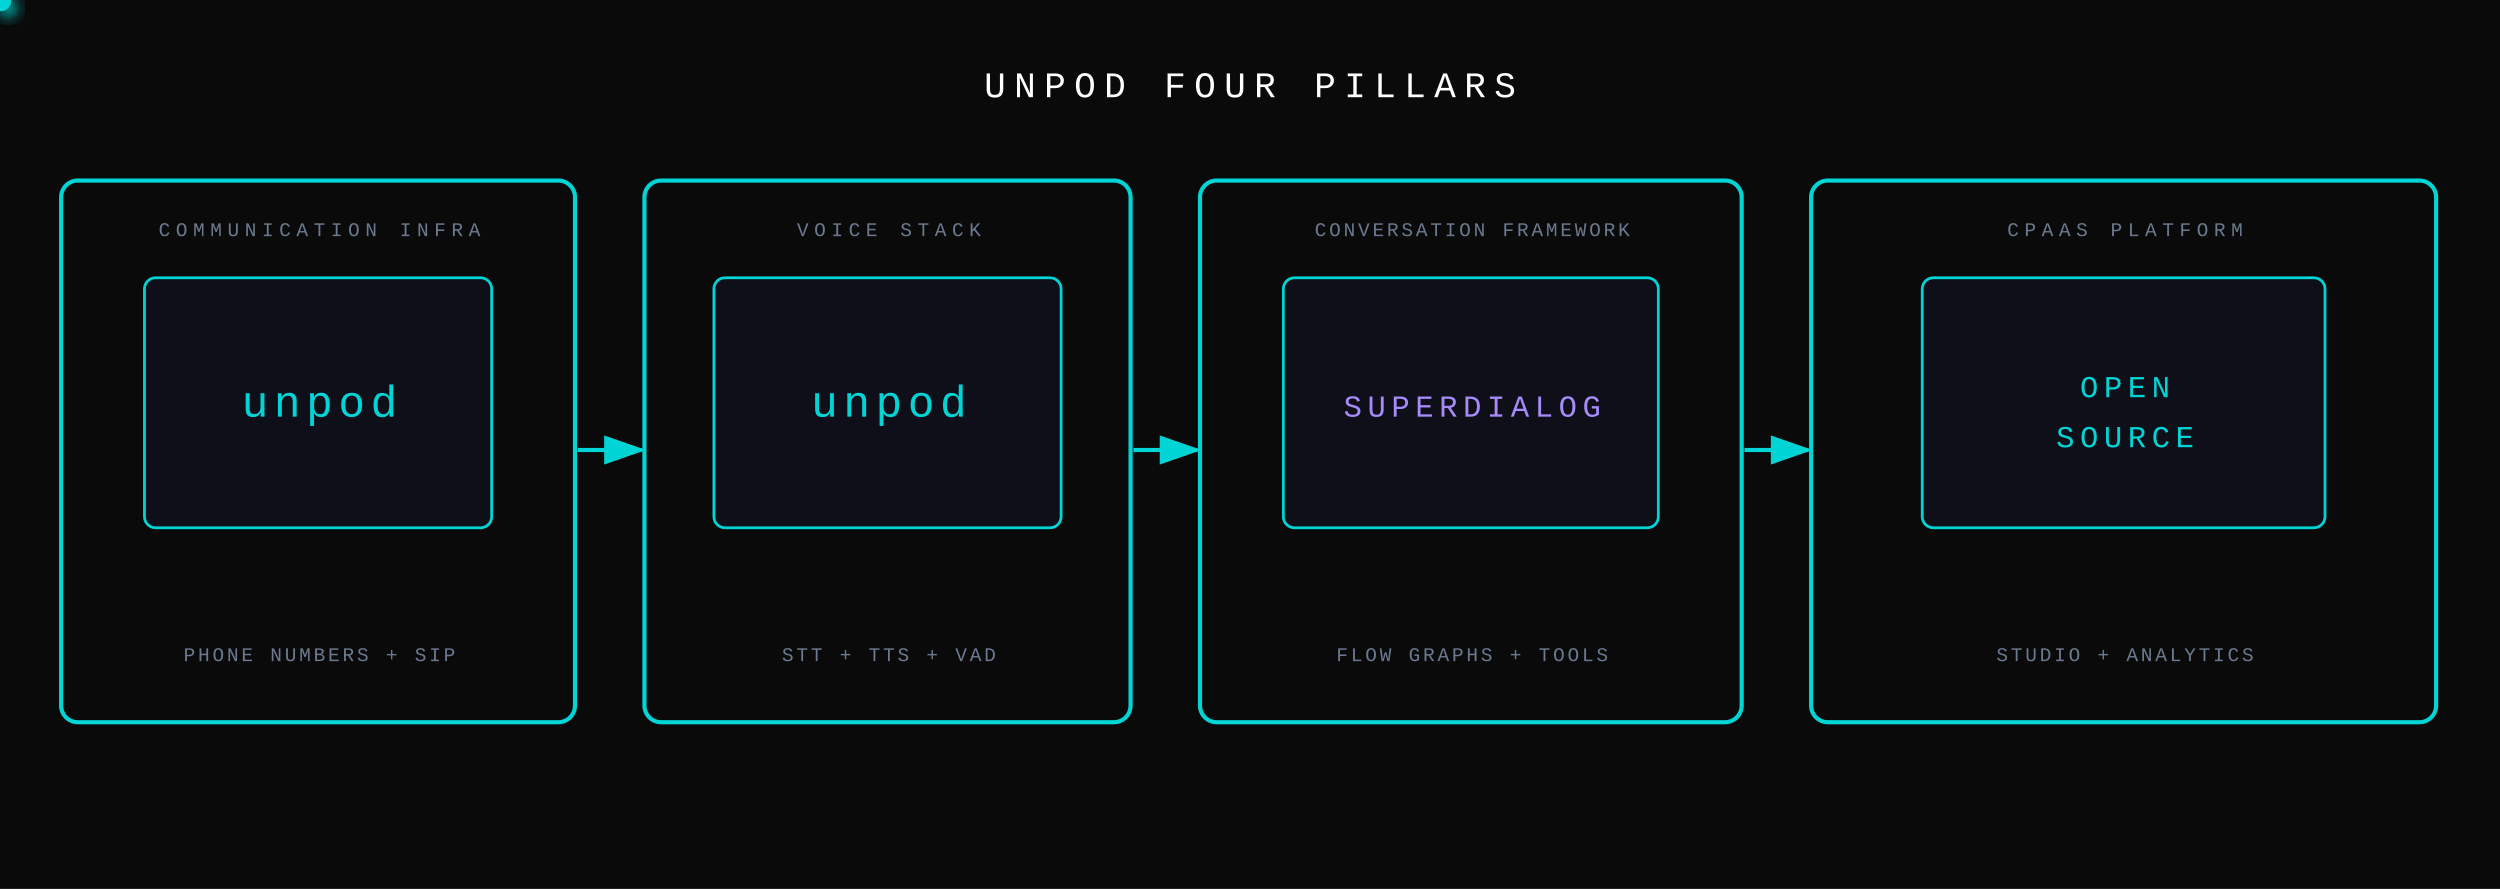
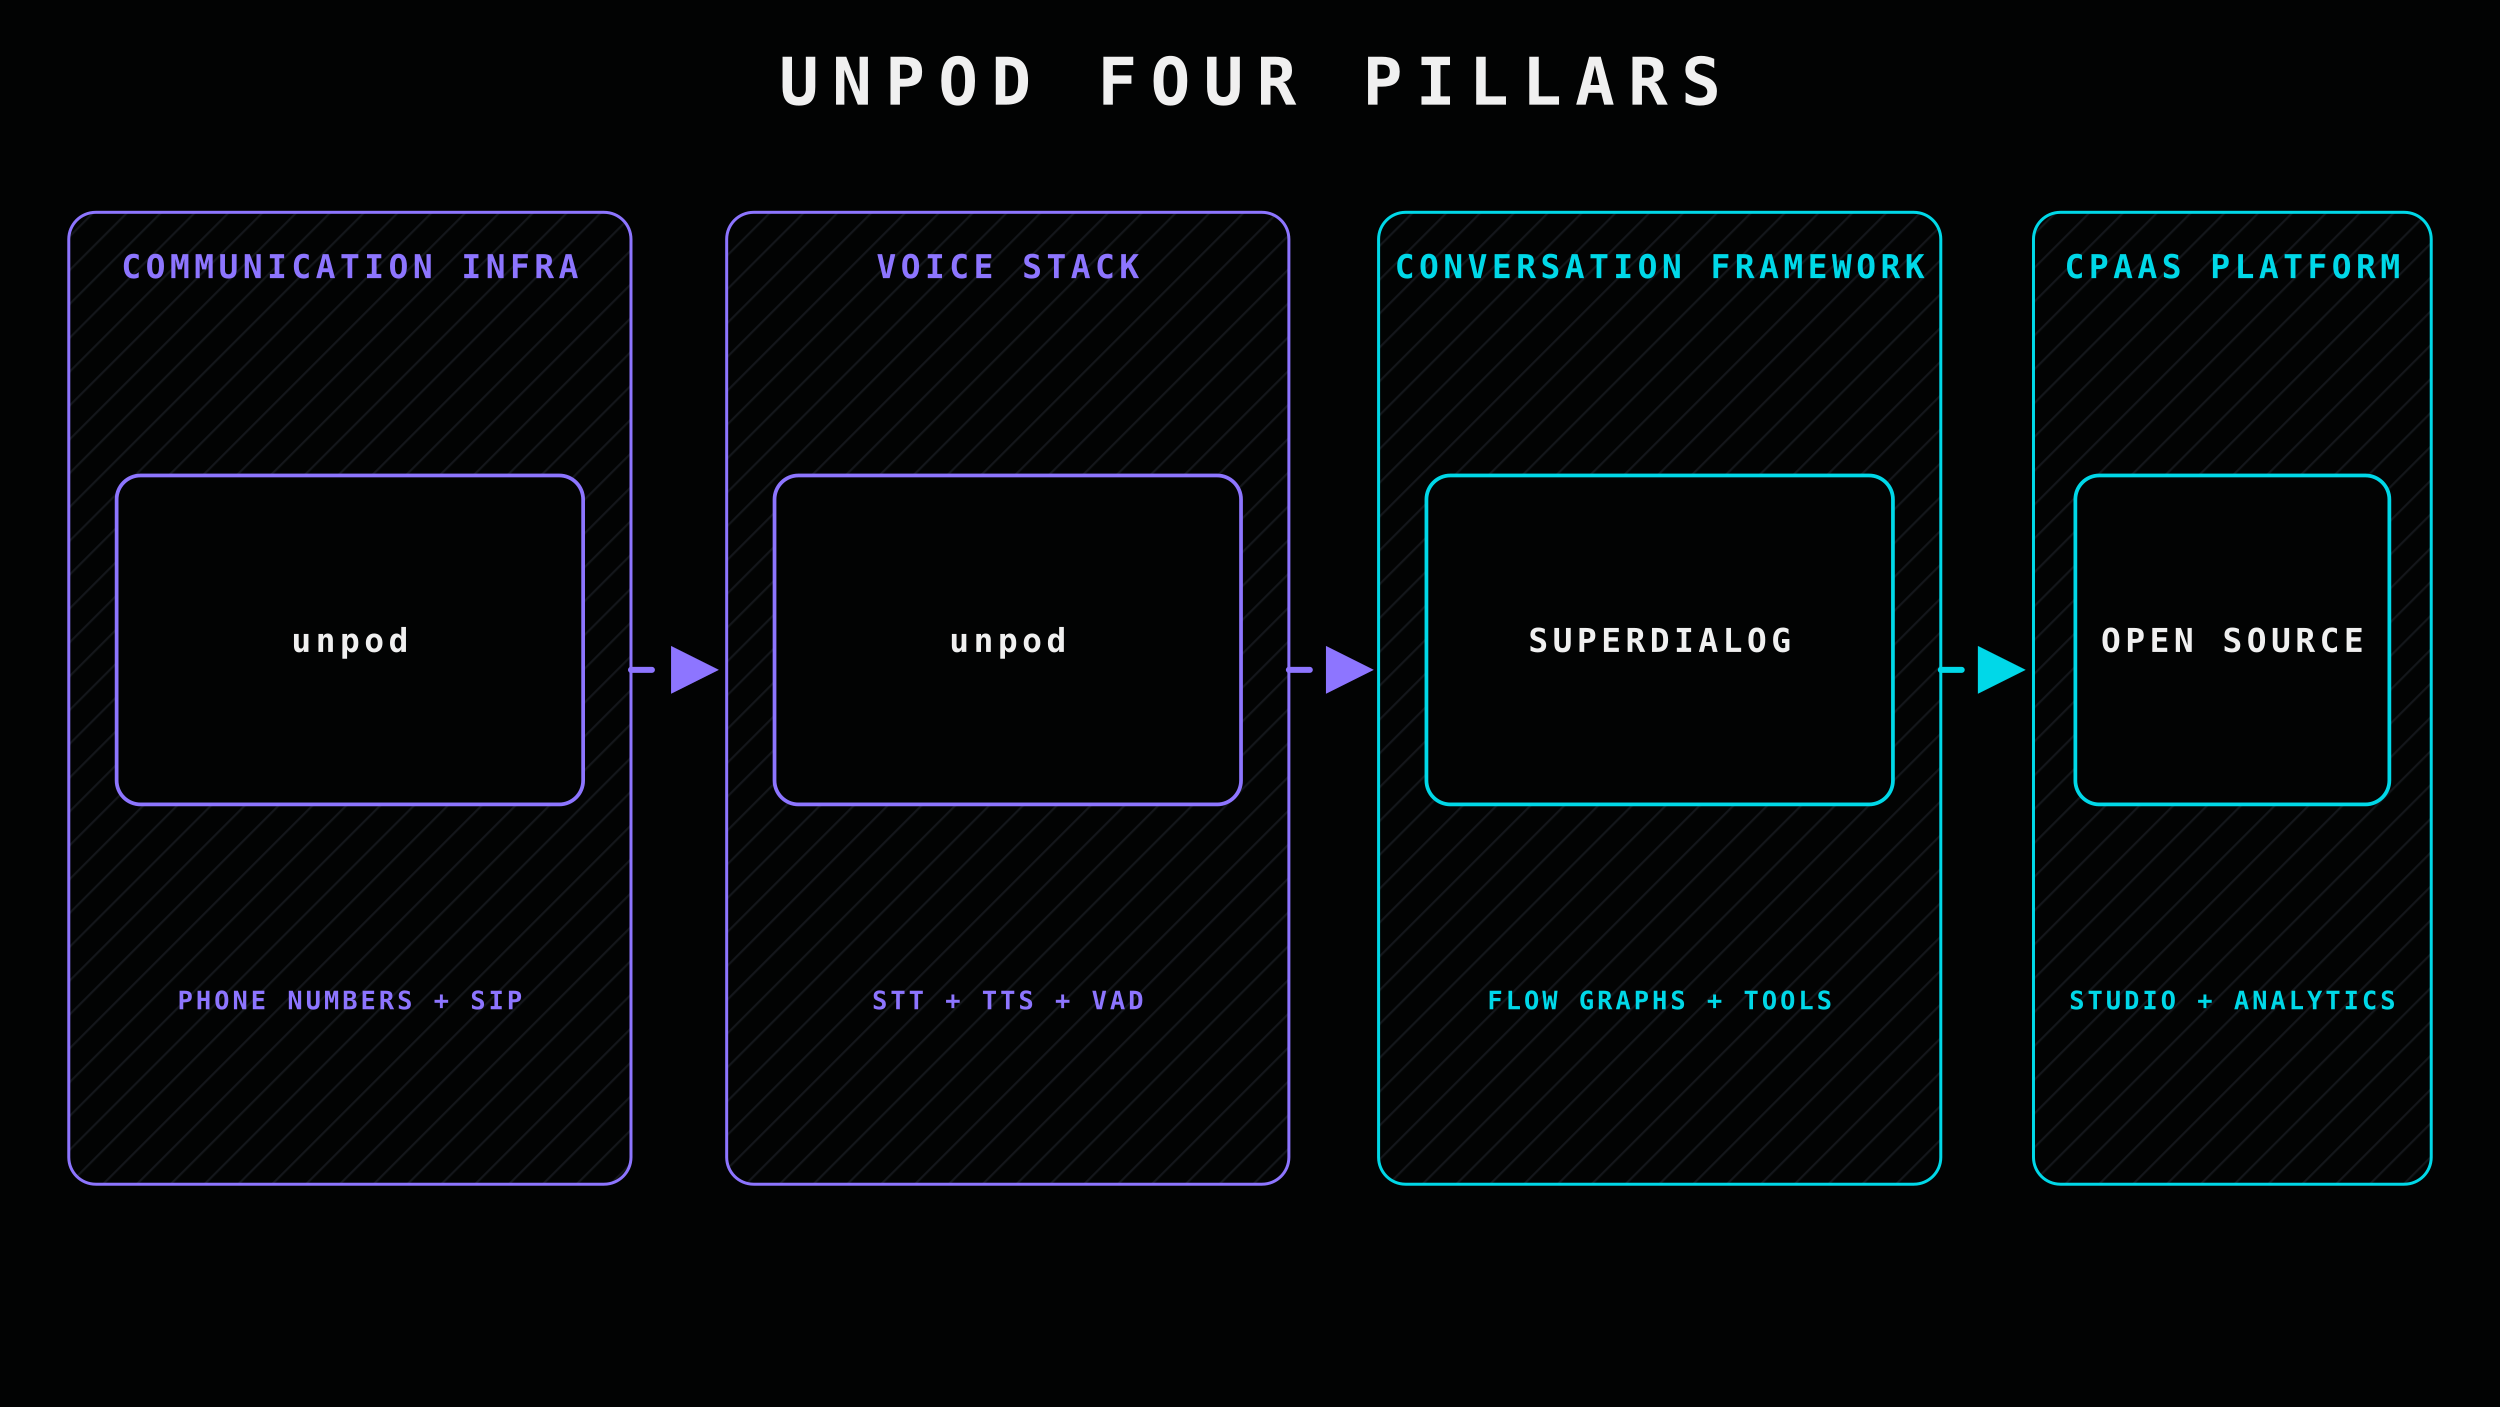
- <svg xmlns="http://www.w3.org/2000/svg" xmlns:xlink="http://www.w3.org/1999/xlink" viewBox="0 0 900 320" width="900" height="320">
-   <style>text { font-family: 'Courier New', Courier, monospace; }</style>
+ <svg xmlns="http://www.w3.org/2000/svg" width="1672" height="941" viewBox="0 0 1672 941" role="img" aria-label="UNPOD FOUR PILLARS">
  <defs>
-     <filter id="glow" x="-60%" y="-60%" width="220%" height="220%">
-       <feGaussianBlur stdDeviation="3" result="blur" />
+     <pattern id="hatch" width="16" height="16" patternUnits="userSpaceOnUse" patternTransform="rotate(45)">
+       <line x1="0" y1="0" x2="0" y2="16" stroke="#1a1d22" stroke-width="3" opacity="0.7" />
+     </pattern>
+     <filter id="glow" x="-80%" y="-80%" width="260%" height="260%">
+       <feGaussianBlur stdDeviation="5" result="blur" />
      <feMerge>
        <feMergeNode in="blur" />
        <feMergeNode in="SourceGraphic" />
      </feMerge>
    </filter>
-     <marker id="arr" markerWidth="10" markerHeight="7" refX="9" refY="3.5" orient="auto">
-       <polygon points="0 0, 10 3.5, 0 7" fill="#00d4d4" />
+     <marker id="arrow-purple" viewBox="0 0 10 10" refX="8.5" refY="5" markerWidth="8" markerHeight="8" orient="auto-start-reverse">
+       <path d="M 0 0 L 10 5 L 0 10 z" fill="#8d75ff" />
    </marker>
+     <marker id="arrow-cyan" viewBox="0 0 10 10" refX="8.5" refY="5" markerWidth="8" markerHeight="8" orient="auto-start-reverse">
+       <path d="M 0 0 L 10 5 L 0 10 z" fill="#00d8e8" />
+     </marker>
+     <style>
+       svg { background: #020303; }
+       .title { font: 700 44px ui-monospace, SFMono-Regular, Menlo, Consolas, monospace; fill: #f0f0f0; letter-spacing: 9px; }
+       .label { font: 700 22px ui-monospace, SFMono-Regular, Menlo, Consolas, monospace; fill: #f0f0f0; letter-spacing: 3px; }
+       .small { font: 700 17px ui-monospace, SFMono-Regular, Menlo, Consolas, monospace; fill: #a8abb4; letter-spacing: 2px; }
+       .tiny { font: 700 15px ui-monospace, SFMono-Regular, Menlo, Consolas, monospace; fill: #a8abb4; letter-spacing: 1px; }
+       .panel { fill: url(#hatch); stroke: #4a4d55; stroke-width: 2; }
+       .box { fill: #020303; stroke: #4a4d55; stroke-width: 2.5; }
+       .purple { stroke: #8d75ff; }
+       .cyan { stroke: #00d8e8; }
+       .purpleText { fill: #8d75ff; }
+       .cyanText { fill: #00d8e8; }
+       .flow { fill: none; stroke-width: 4; stroke-linecap: round; stroke-linejoin: round; stroke-dasharray: 14 22; animation: dash 1.8s linear infinite; }
+       .flow.fast { animation-duration: 1.35s; }
+       .flow.slow { animation-duration: 2.4s; }
+       .dim { opacity: 0.72; }
+       .pulse { filter: url(#glow); animation: pulse 1.7s ease-in-out infinite; transform-origin: center; }
+       @keyframes dash { to { stroke-dashoffset: -36; } }
+       @keyframes pulse { 0%, 100% { opacity: 0.55; } 50% { opacity: 1; } }
+       @media (prefers-reduced-motion: reduce) {
+         .flow, .pulse { animation: none; }
+       }
+     </style>
  </defs>
-   <rect width="900" height="320" fill="#0a0a0a" />
-   <text x="450" y="35" text-anchor="middle" fill="#fff" font-size="13" letter-spacing="3">UNPOD FOUR PILLARS</text>
-   <rect x="22" y="65" width="185" height="195" rx="6" fill="none" stroke="#00d4d4" stroke-width="1.5" />
-   <text x="115" y="85" text-anchor="middle" fill="#6b7a90" font-size="7" letter-spacing="2">COMMUNICATION INFRA</text>
-   <rect x="52" y="100" width="125" height="90" rx="4" fill="#0f0f1a" stroke="#00d4d4" stroke-width="1" />
-   <text x="115" y="150" text-anchor="middle" fill="#00d4d4" font-size="16" letter-spacing="2">unpod</text>
-   <text x="115" y="238" text-anchor="middle" fill="#6b7a90" font-size="7" letter-spacing="1">PHONE NUMBERS + SIP</text>
-   <rect x="232" y="65" width="175" height="195" rx="6" fill="none" stroke="#00d4d4" stroke-width="1.5" />
-   <text x="320" y="85" text-anchor="middle" fill="#6b7a90" font-size="7" letter-spacing="2">VOICE STACK</text>
-   <rect x="257" y="100" width="125" height="90" rx="4" fill="#0f0f1a" stroke="#00d4d4" stroke-width="1" />
-   <text x="320" y="150" text-anchor="middle" fill="#00d4d4" font-size="16" letter-spacing="2">unpod</text>
-   <text x="320" y="238" text-anchor="middle" fill="#6b7a90" font-size="7" letter-spacing="1">STT + TTS + VAD</text>
-   <rect x="432" y="65" width="195" height="195" rx="6" fill="none" stroke="#00d4d4" stroke-width="1.5" />
-   <text x="530" y="85" text-anchor="middle" fill="#6b7a90" font-size="7" letter-spacing="1">CONVERSATION FRAMEWORK</text>
-   <rect x="462" y="100" width="135" height="90" rx="4" fill="#0f0f1a" stroke="#00d4d4" stroke-width="1" />
-   <text x="530" y="150" text-anchor="middle" fill="#a78bfa" font-size="11" letter-spacing="2">SUPERDIALOG</text>
-   <text x="530" y="238" text-anchor="middle" fill="#6b7a90" font-size="7" letter-spacing="1">FLOW GRAPHS + TOOLS</text>
-   <rect x="652" y="65" width="225" height="195" rx="6" fill="none" stroke="#00d4d4" stroke-width="1.5" />
-   <text x="765" y="85" text-anchor="middle" fill="#6b7a90" font-size="7" letter-spacing="2">CPAAS PLATFORM</text>
-   <rect x="692" y="100" width="145" height="90" rx="4" fill="#0f0f1a" stroke="#00d4d4" stroke-width="1" />
-   <text x="765" y="143" text-anchor="middle" fill="#00d4d4" font-size="11" letter-spacing="2">OPEN</text>
-   <text x="765" y="161" text-anchor="middle" fill="#00d4d4" font-size="11" letter-spacing="2">SOURCE</text>
-   <text x="765" y="238" text-anchor="middle" fill="#6b7a90" font-size="7" letter-spacing="1">STUDIO + ANALYTICS</text>
-   <path id="p1" d="M 208,162 L 231,162" stroke="#00d4d4" stroke-width="1.5" fill="none" marker-end="url(#arr)" />
-   <path id="p2" d="M 408,162 L 431,162" stroke="#00d4d4" stroke-width="1.5" fill="none" marker-end="url(#arr)" />
-   <path id="p3" d="M 628,162 L 651,162" stroke="#00d4d4" stroke-width="1.5" fill="none" marker-end="url(#arr)" />
-   <circle r="4" fill="#00d4d4" filter="url(#glow)">
-     <animateMotion dur="2s" repeatCount="indefinite" begin="0s">
-       <mpath xlink:href="#p1" />
-     </animateMotion>
-     <animate attributeName="opacity" values="0;1;1;0" keyTimes="0;0.1;0.88;1" dur="2s" repeatCount="indefinite" begin="0s" />
-   </circle>
-   <circle r="4" fill="#00d4d4" filter="url(#glow)">
-     <animateMotion dur="2s" repeatCount="indefinite" begin="1s">
-       <mpath xlink:href="#p1" />
-     </animateMotion>
-     <animate attributeName="opacity" values="0;1;1;0" keyTimes="0;0.1;0.88;1" dur="2s" repeatCount="indefinite" begin="1s" />
-   </circle>
-   <circle r="4" fill="#00d4d4" filter="url(#glow)">
-     <animateMotion dur="2s" repeatCount="indefinite" begin="0.2s">
-       <mpath xlink:href="#p2" />
-     </animateMotion>
-     <animate attributeName="opacity" values="0;1;1;0" keyTimes="0;0.1;0.88;1" dur="2s" repeatCount="indefinite" begin="0.2s" />
-   </circle>
-   <circle r="4" fill="#00d4d4" filter="url(#glow)">
-     <animateMotion dur="2s" repeatCount="indefinite" begin="1.2s">
-       <mpath xlink:href="#p2" />
-     </animateMotion>
-     <animate attributeName="opacity" values="0;1;1;0" keyTimes="0;0.1;0.88;1" dur="2s" repeatCount="indefinite" begin="1.2s" />
-   </circle>
-   <circle r="4" fill="#00d4d4" filter="url(#glow)">
-     <animateMotion dur="2s" repeatCount="indefinite" begin="0.4s">
-       <mpath xlink:href="#p3" />
-     </animateMotion>
-     <animate attributeName="opacity" values="0;1;1;0" keyTimes="0;0.1;0.88;1" dur="2s" repeatCount="indefinite" begin="0.4s" />
-   </circle>
-   <circle r="4" fill="#00d4d4" filter="url(#glow)">
-     <animateMotion dur="2s" repeatCount="indefinite" begin="1.4s">
-       <mpath xlink:href="#p3" />
-     </animateMotion>
-     <animate attributeName="opacity" values="0;1;1;0" keyTimes="0;0.1;0.88;1" dur="2s" repeatCount="indefinite" begin="1.4s" />
-   </circle>
+   <rect width="1672" height="941" fill="#020303" />
+   <text x="836" y="70" text-anchor="middle" class="title">UNPOD FOUR PILLARS</text>
+   <rect x="46" y="142" width="376" height="650" rx="18" class="panel purple" />
+   <text x="234" y="186" text-anchor="middle" class="label purpleText">
+     <tspan x="234" dy="0">COMMUNICATION INFRA</tspan>
+   </text>
+   <rect x="486" y="142" width="376" height="650" rx="18" class="panel purple" />
+   <text x="674" y="186" text-anchor="middle" class="label purpleText">
+     <tspan x="674" dy="0">VOICE STACK</tspan>
+   </text>
+   <rect x="922" y="142" width="376" height="650" rx="18" class="panel cyan" />
+   <text x="1110" y="186" text-anchor="middle" class="label cyanText">
+     <tspan x="1110" dy="0">CONVERSATION FRAMEWORK</tspan>
+   </text>
+   <rect x="1360" y="142" width="266" height="650" rx="18" class="panel cyan" />
+   <text x="1493" y="186" text-anchor="middle" class="label cyanText">
+     <tspan x="1493" dy="0">CPAAS PLATFORM</tspan>
+   </text>
+   <rect x="78" y="318" width="312" height="220" rx="16" class="box purple " />
+   <text x="234" y="436" text-anchor="middle" class="label">
+     <tspan x="234" dy="0">unpod</tspan>
+   </text>
+   <rect x="518" y="318" width="312" height="220" rx="16" class="box purple " />
+   <text x="674" y="436" text-anchor="middle" class="label">
+     <tspan x="674" dy="0">unpod</tspan>
+   </text>
+   <rect x="954" y="318" width="312" height="220" rx="16" class="box cyan " />
+   <text x="1110" y="436" text-anchor="middle" class="label">
+     <tspan x="1110" dy="0">SUPERDIALOG</tspan>
+   </text>
+   <rect x="1388" y="318" width="210" height="220" rx="16" class="box cyan " />
+   <text x="1493" y="436" text-anchor="middle" class="label">
+     <tspan x="1493" dy="0">OPEN SOURCE</tspan>
+   </text>
+   <text x="234" y="675" text-anchor="middle" class="small purpleText">
+     <tspan x="234" dy="0">PHONE NUMBERS + SIP</tspan>
+   </text>
+   <text x="674" y="675" text-anchor="middle" class="small purpleText">
+     <tspan x="674" dy="0">STT + TTS + VAD</tspan>
+   </text>
+   <text x="1110" y="675" text-anchor="middle" class="small cyanText">
+     <tspan x="1110" dy="0">FLOW GRAPHS + TOOLS</tspan>
+   </text>
+   <text x="1493" y="675" text-anchor="middle" class="small cyanText">
+     <tspan x="1493" dy="0">STUDIO + ANALYTICS</tspan>
+   </text>
+   <path d="M422 448 H476" class="flow purple " stroke="#8d75ff" marker-end="url(#arrow-purple)" />
+   <path d="M862 448 H914" class="flow purple " stroke="#8d75ff" marker-end="url(#arrow-purple)" />
+   <path d="M1298 448 H1350" class="flow cyan " stroke="#00d8e8" marker-end="url(#arrow-cyan)" />
</svg>
